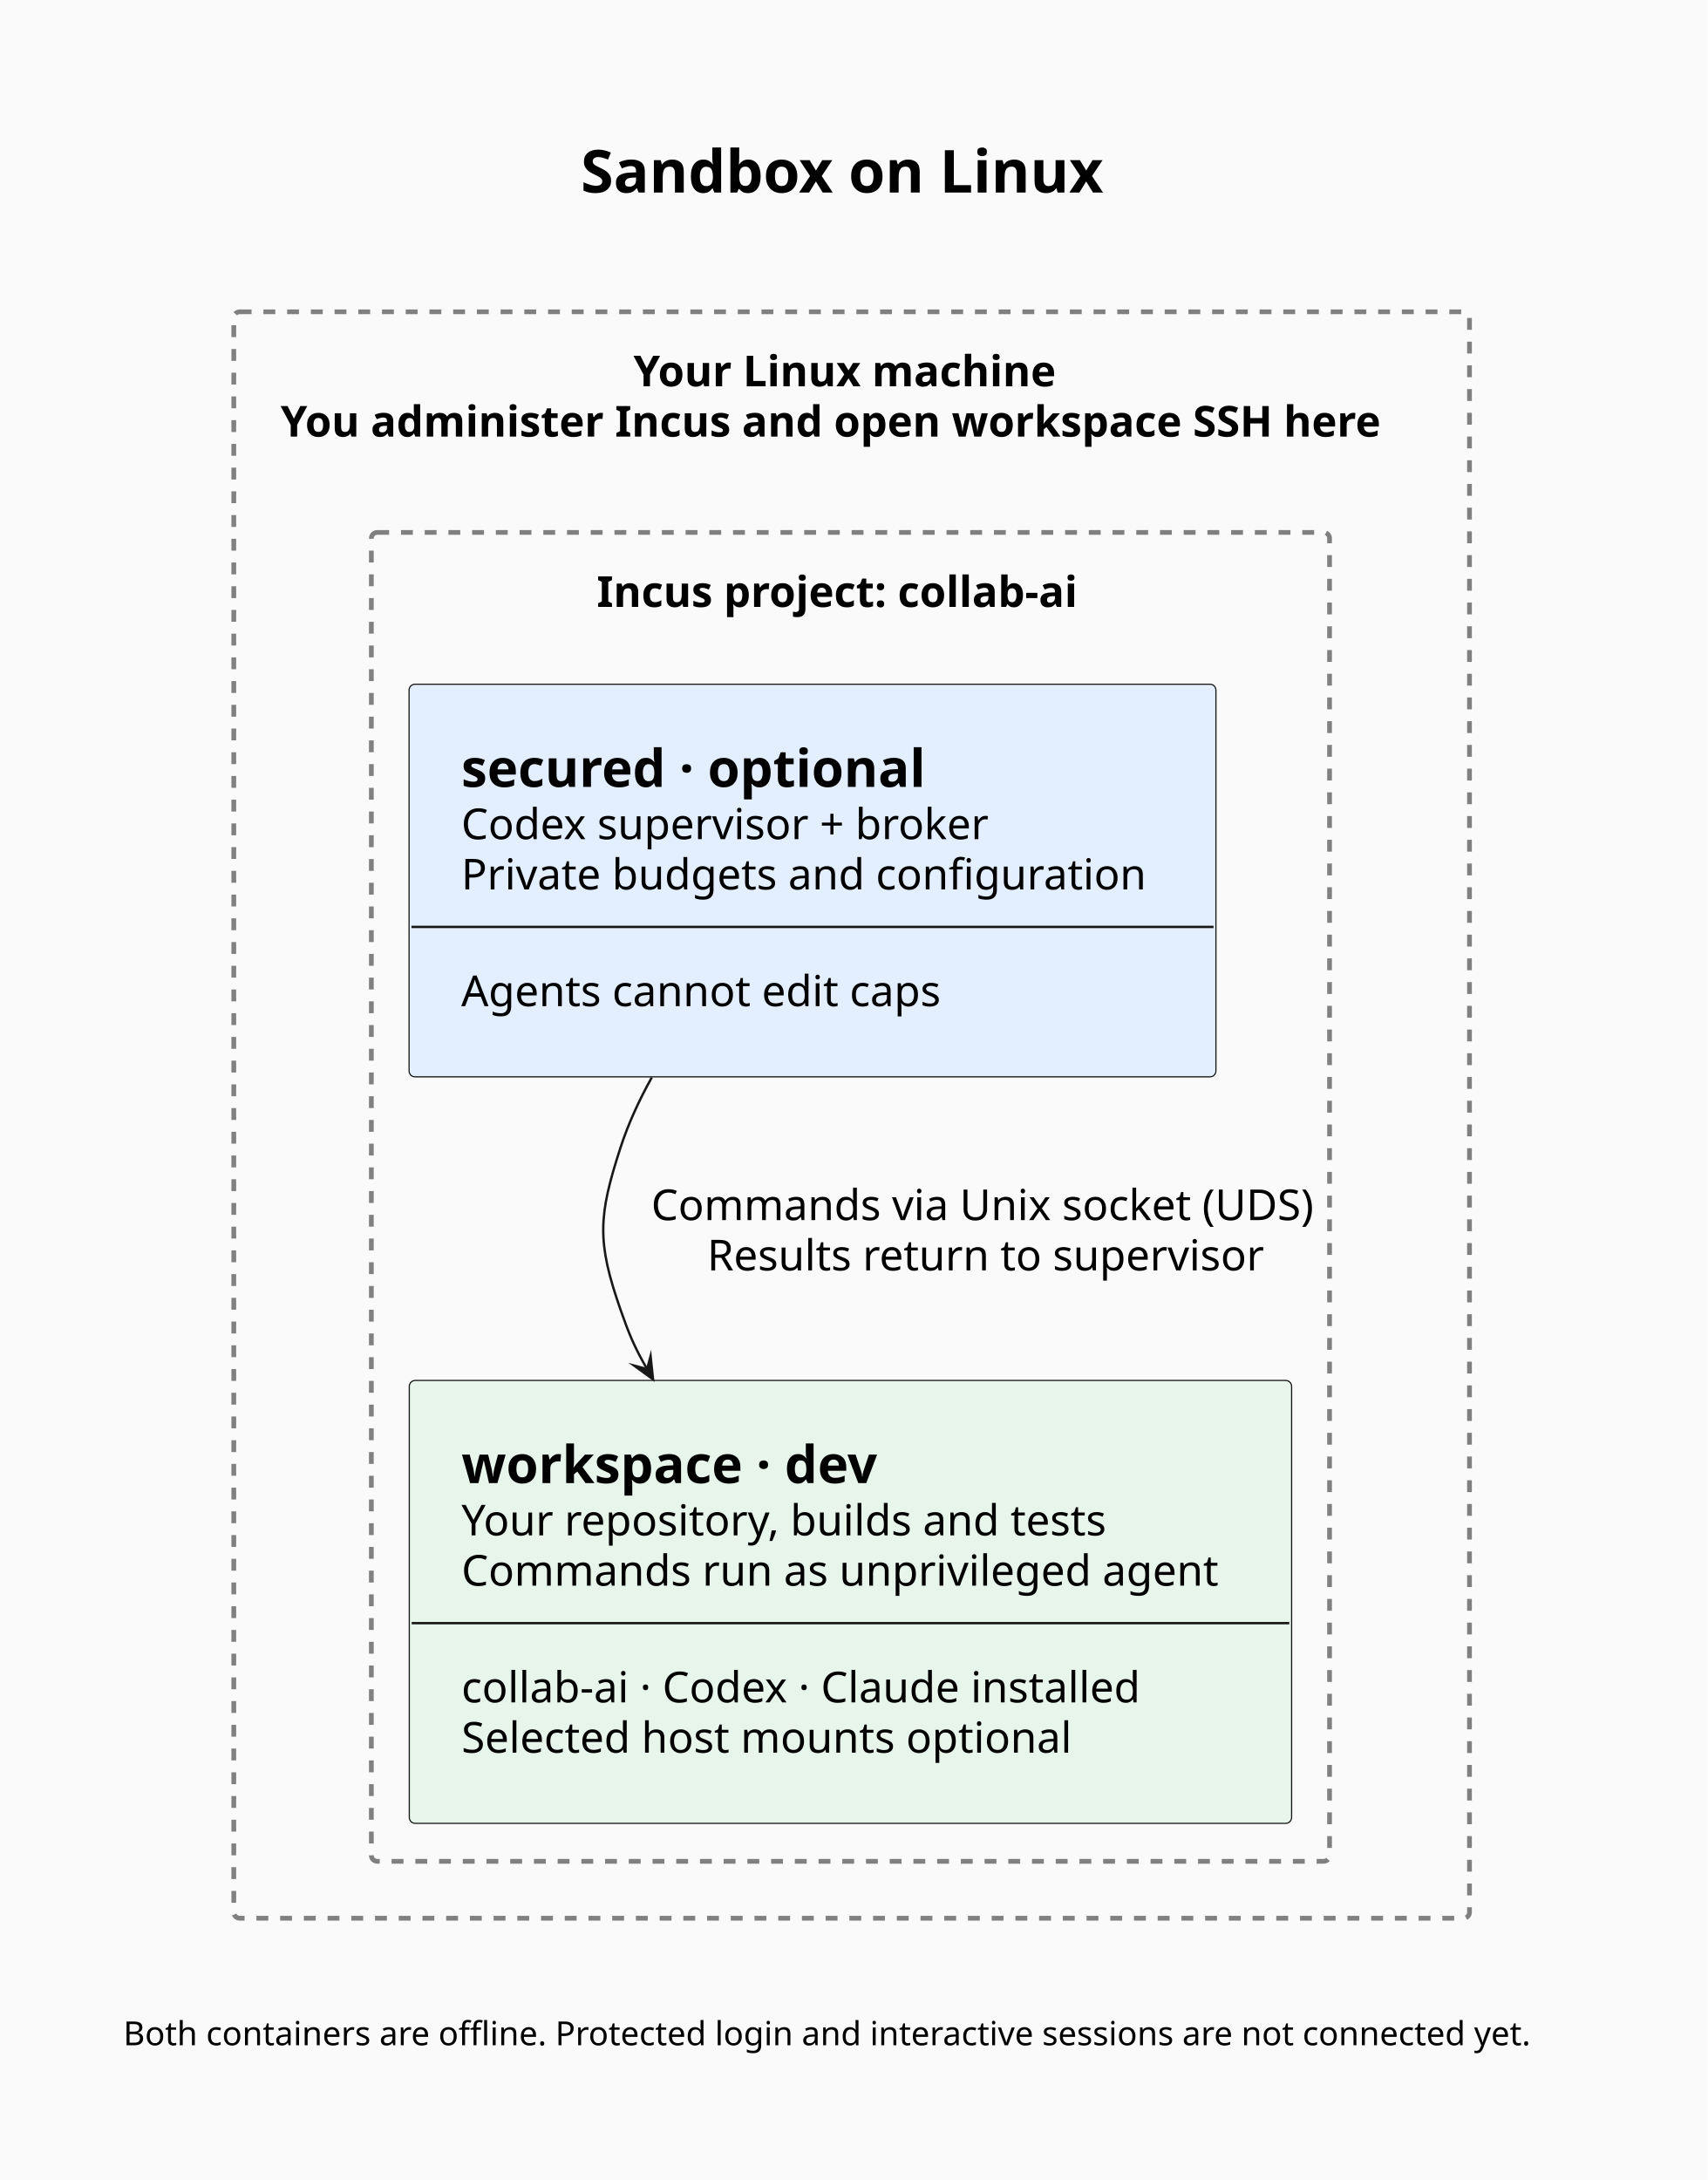
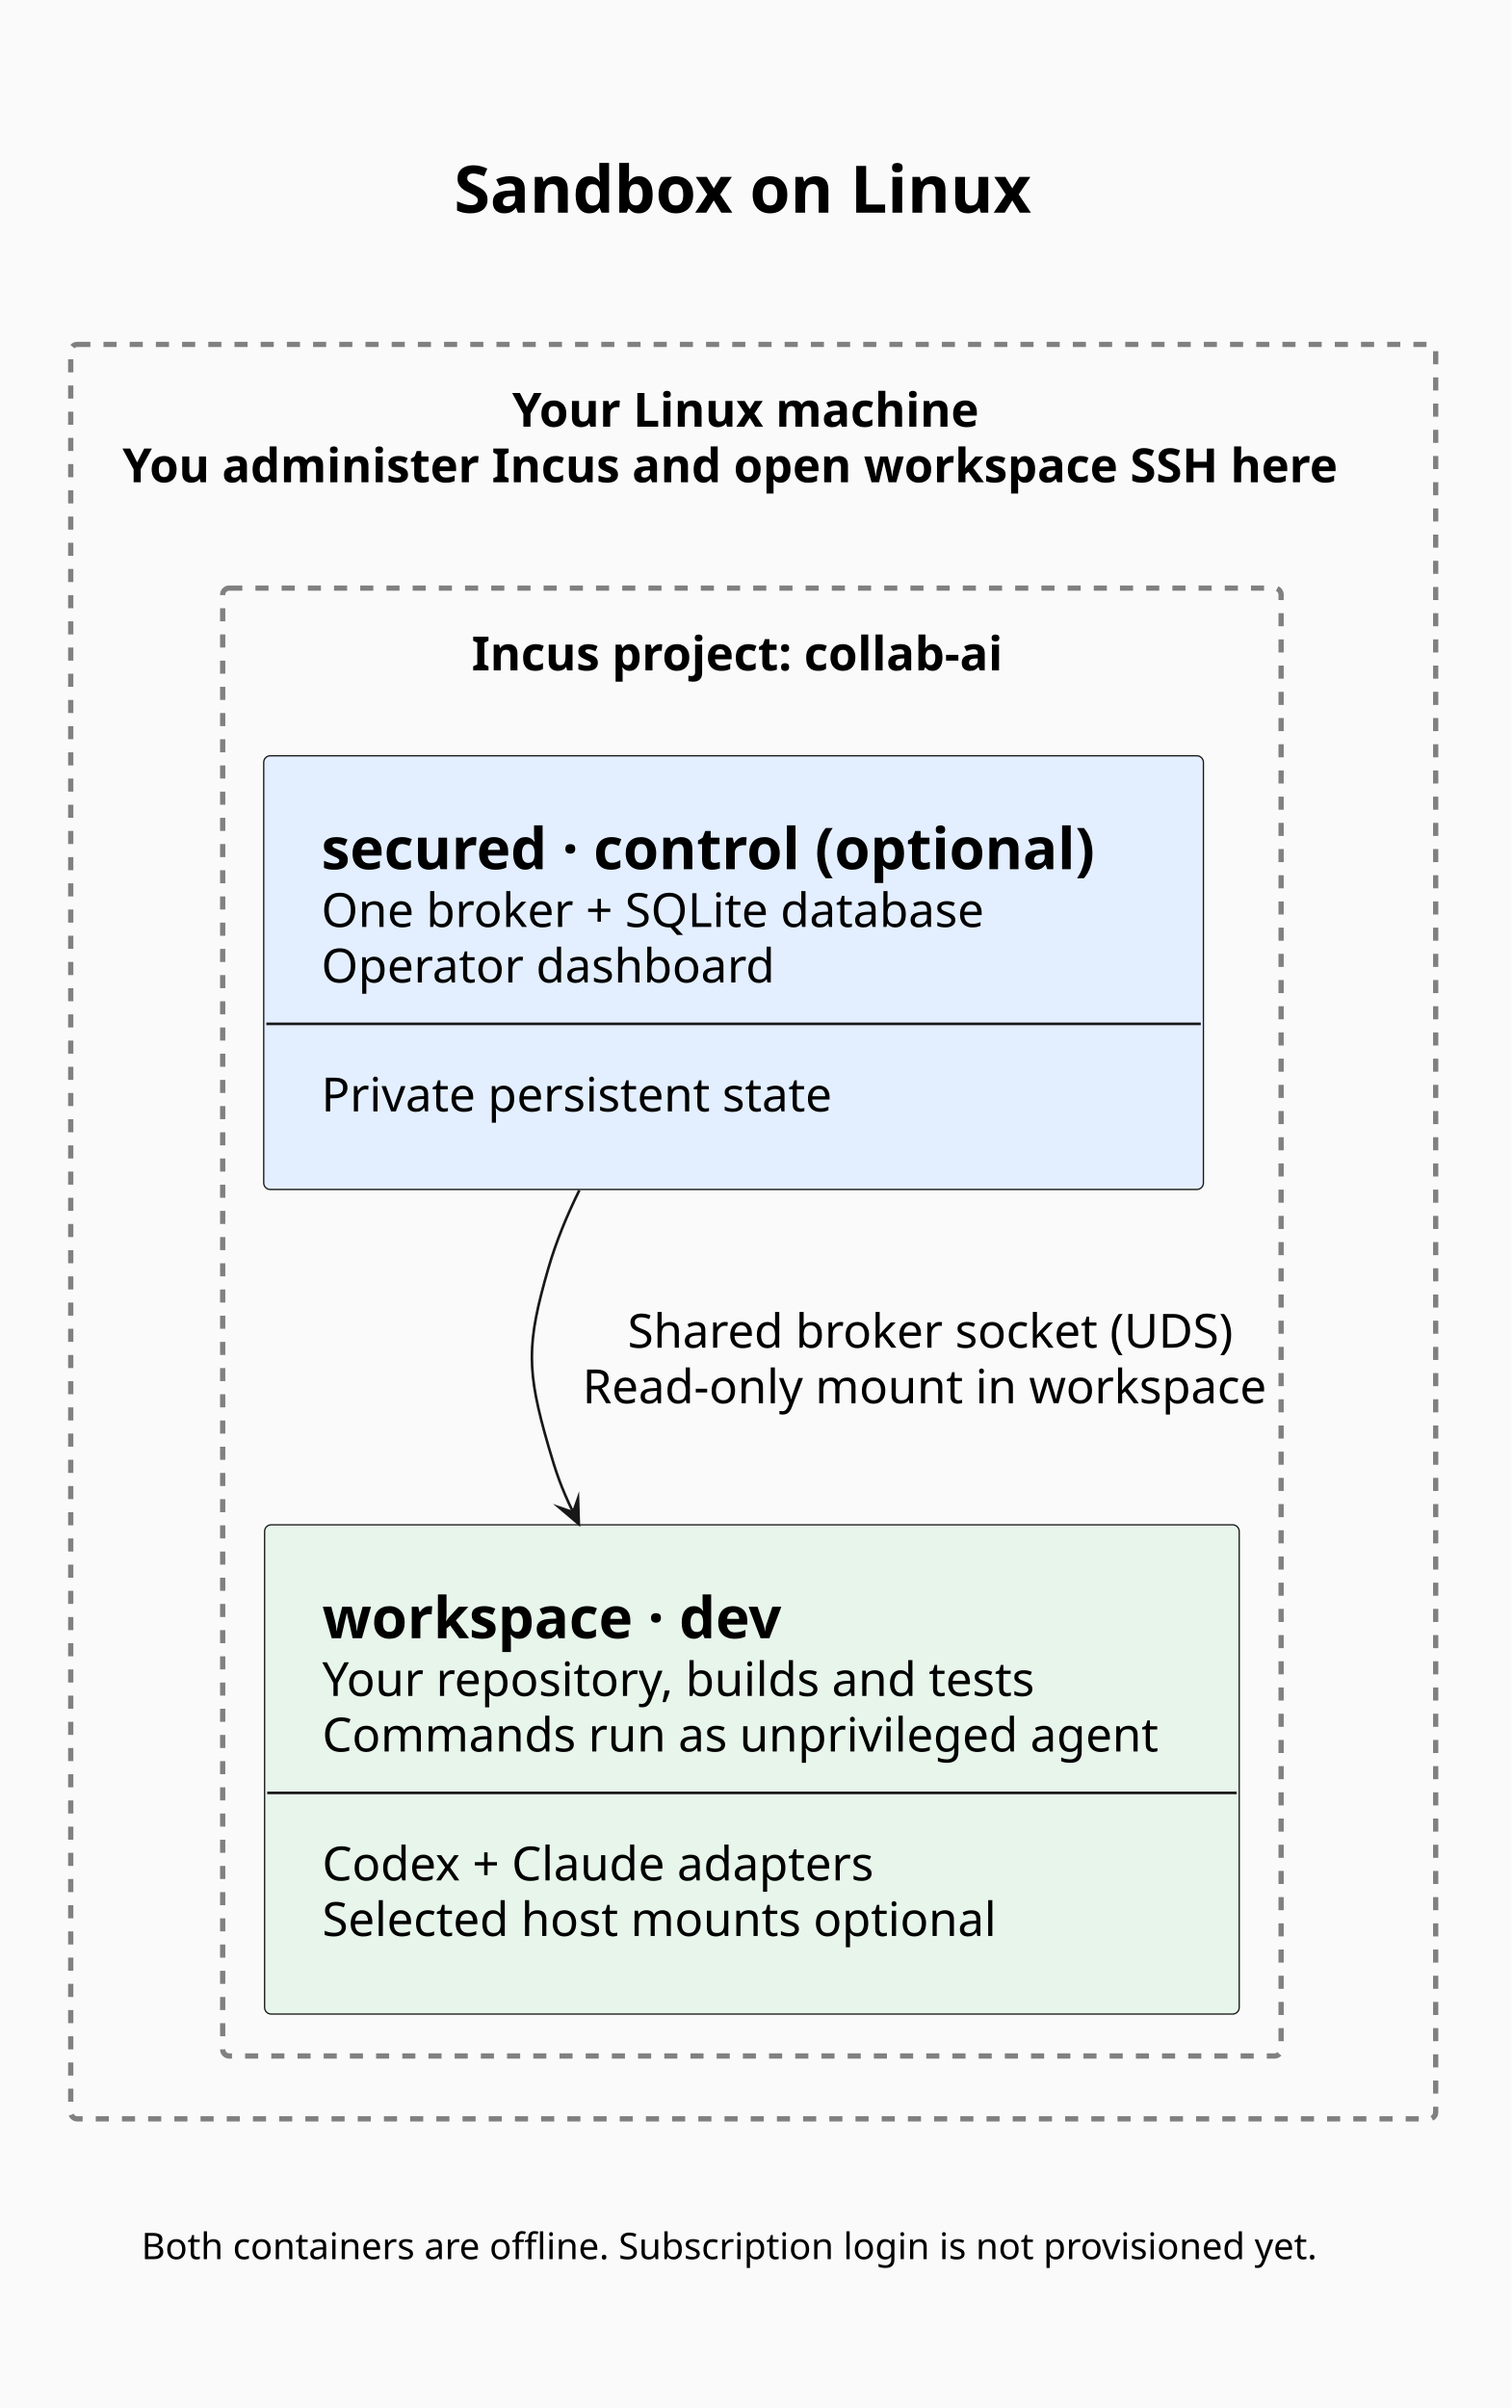
- <svg xmlns="http://www.w3.org/2000/svg" version="1.1" data-diagram-type="CLASS" style="width:720px;height:919px;background:#FAFAFA;" width="720px" height="919px" viewBox="0 0 720 919" zoomAndPan="magnify" preserveAspectRatio="none" contentStyleType="text/css">
+ <svg xmlns="http://www.w3.org/2000/svg" version="1.1" data-diagram-type="CLASS" style="width:577px;height:919px;background:#FAFAFA;" width="577px" height="919px" viewBox="0 0 577 919" zoomAndPan="magnify" preserveAspectRatio="none" contentStyleType="text/css">
  <defs />
  <g font-family="sans-serif" lengthAdjust="spacing">
-     <rect x="0" y="0" width="720" height="919" fill="#FAFAFA" style="stroke:none;" />
+     <rect x="0" y="0" width="577" height="919" fill="#FAFAFA" style="stroke:none;" />
    <g class="title" data-source-line="4">
-       <text x="244.864" y="81.17" fill="#000" font-size="25" textLength="228.406" font-weight="700">Sandbox on Linux</text>
+       <text x="173.297" y="81.17" fill="#000" font-size="25" textLength="228.406" font-weight="700">Sandbox on Linux</text>
    </g>
    <g class="cluster" data-qualified-name="Host" id="ent0001" data-source-line="36">
-       <rect x="98.567" y="131.443" width="521" height="677.21" fill="none" style="stroke:#808080;stroke-width:2;stroke-dasharray:5,5;" rx="2.5" ry="2.5" />
-       <text x="267.076" y="162.846" fill="#000" font-size="18" textLength="183.981" font-weight="700">Your Linux machine</text>
-       <text x="118.313" y="184.045" fill="#000" font-size="18" textLength="481.509" font-weight="700">You administer Incus and open workspace SSH here</text>
+       <rect x="27" y="131.443" width="521" height="677.21" fill="none" style="stroke:#808080;stroke-width:2;stroke-dasharray:5,5;" rx="2.5" ry="2.5" />
+       <text x="195.509" y="162.846" fill="#000" font-size="18" textLength="183.981" font-weight="700">Your Linux machine</text>
+       <text x="46.746" y="184.045" fill="#000" font-size="18" textLength="481.509" font-weight="700">You administer Incus and open workspace SSH here</text>
    </g>
    <g class="cluster" data-qualified-name="Host.Project" id="ent0002" data-source-line="37">
-       <rect x="156.567" y="224.443" width="404" height="560.21" fill="none" style="stroke:#808080;stroke-width:2;stroke-dasharray:5,5;" rx="2.5" ry="2.5" />
-       <text x="251.604" y="255.846" fill="#000" font-size="18" textLength="213.926" font-weight="700">Incus project: collab-ai</text>
+       <rect x="85" y="224.443" width="404" height="560.21" fill="none" style="stroke:#808080;stroke-width:2;stroke-dasharray:5,5;" rx="2.5" ry="2.5" />
+       <text x="180.037" y="255.846" fill="#000" font-size="18" textLength="213.926" font-weight="700">Incus project: collab-ai</text>
    </g>
    <g class="entity" data-qualified-name="Host.Project.Secured" id="ent0003" data-source-line="38">
-       <rect x="172.477" y="288.443" width="340.183" height="165.508" fill="#E3EFFF" style="stroke:#181818;stroke-width:0.5;" rx="2.5" ry="2.5" />
-       <text x="194.477" y="331.713" fill="#000" font-size="22" textLength="210.794" font-weight="700">secured · optional</text>
-       <text x="194.477" y="353.756" fill="#000" font-size="18" textLength="236.153">Codex supervisor + broker</text>
-       <text x="194.477" y="374.955" fill="#000" font-size="18" textLength="296.183">Private budgets and configuration</text>
-       <line x1="173.477" y1="390.752" x2="511.66" y2="390.752" style="stroke:#181818;stroke-width:1;" />
-       <text x="194.477" y="424.154" fill="#000" font-size="18" textLength="210.085">Agents cannot edit caps</text>
+       <rect x="100.66" y="288.443" width="358.682" height="165.508" fill="#E3EFFF" style="stroke:#181818;stroke-width:0.5;" rx="2.5" ry="2.5" />
+       <text x="122.66" y="331.713" fill="#000" font-size="22" textLength="314.682" font-weight="700">secured · control (optional)</text>
+       <text x="122.66" y="353.756" fill="#000" font-size="18" textLength="263.593">One broker + SQLite database</text>
+       <text x="122.66" y="374.955" fill="#000" font-size="18" textLength="176.133">Operator dashboard</text>
+       <line x1="101.66" y1="390.752" x2="458.342" y2="390.752" style="stroke:#181818;stroke-width:1;" />
+       <text x="122.66" y="424.154" fill="#000" font-size="18" textLength="199.477">Private persistent state</text>
    </g>
    <g class="entity" data-qualified-name="Host.Project.Workspace" id="ent0004" data-source-line="45">
-       <rect x="172.567" y="581.943" width="372.008" height="186.707" fill="#E7F5EB" style="stroke:#181818;stroke-width:0.5;" rx="2.5" ry="2.5" />
-       <text x="194.567" y="625.213" fill="#000" font-size="22" textLength="190.577" font-weight="700">workspace · dev</text>
-       <text x="194.567" y="647.256" fill="#000" font-size="18" textLength="285.697">Your repository, builds and tests</text>
-       <text x="194.567" y="668.455" fill="#000" font-size="18" textLength="328.008">Commands run as unprivileged agent</text>
-       <line x1="173.567" y1="684.252" x2="543.575" y2="684.252" style="stroke:#181818;stroke-width:1;" />
-       <text x="194.567" y="717.654" fill="#000" font-size="18" textLength="307.397">collab-ai · Codex · Claude installed</text>
-       <text x="194.567" y="738.854" fill="#000" font-size="18" textLength="265.289">Selected host mounts optional</text>
+       <rect x="101" y="581.943" width="372.008" height="186.707" fill="#E7F5EB" style="stroke:#181818;stroke-width:0.5;" rx="2.5" ry="2.5" />
+       <text x="123" y="625.213" fill="#000" font-size="22" textLength="190.577" font-weight="700">workspace · dev</text>
+       <text x="123" y="647.256" fill="#000" font-size="18" textLength="285.697">Your repository, builds and tests</text>
+       <text x="123" y="668.455" fill="#000" font-size="18" textLength="328.008">Commands run as unprivileged agent</text>
+       <line x1="102" y1="684.252" x2="472.008" y2="684.252" style="stroke:#181818;stroke-width:1;" />
+       <text x="123" y="717.654" fill="#000" font-size="18" textLength="223.269">Codex + Claude adapters</text>
+       <text x="123" y="738.854" fill="#000" font-size="18" textLength="265.289">Selected host mounts optional</text>
    </g>
    <g class="link" data-entity-1="ent0003" data-entity-2="ent0004" id="lnk5" data-source-line="54" data-link-type="dependency">
-       <path d="M274.797,454.223 C269.447,463.813 264.857,473.803 261.567,483.943 C252.247,512.693 251.627,523.403 261.567,551.943 C265.087,562.053 267.336,567.634 272.836,577.154" style="stroke:#181818;stroke-width:1;" fill="none" id="Secured-to-Workspace" codeLine="54" />
-       <polygon points="275.337,581.483,274.298,571.689,272.836,577.154,267.371,575.691,275.337,581.483" fill="#181818" style="stroke:#181818;stroke-width:1;stroke-linejoin:miter;stroke-miterlimit:10;" />
-       <text x="274.567" y="514.346" fill="#000" font-size="18" textLength="289.951">Commands via Unix socket (UDS)</text>
-       <text x="298.161" y="535.545" fill="#000" font-size="18" textLength="242.763">Results return to supervisor</text>
+       <path d="M221.14,454.263 C216.35,463.913 212.25,473.913 209.34,483.943 C200.93,512.973 200.91,522.923 209.34,551.943 C212.25,561.973 214.087,567.46 218.767,577.16" style="stroke:#181818;stroke-width:1;" fill="none" id="Secured-to-Workspace" codeLine="54" />
+       <polygon points="220.94,581.663,220.632,571.819,218.767,577.16,213.427,575.296,220.94,581.663" fill="#181818" style="stroke:#181818;stroke-width:1;stroke-linejoin:miter;stroke-miterlimit:10;" />
+       <text x="239.571" y="514.346" fill="#000" font-size="18" textLength="238.368">Shared broker socket (UDS)</text>
+       <text x="222.34" y="535.545" fill="#000" font-size="18" textLength="272.83">Read-only mount in workspace</text>
    </g>
    <g class="caption" data-source-line="57">
-       <text x="52" y="862.189" fill="#000" font-size="14" textLength="614.134">Both containers are offline. Protected login and interactive sessions are not connected yet.</text>
+       <text x="53.971" y="862.189" fill="#000" font-size="14" textLength="467.059">Both containers are offline. Subscription login is not provisioned yet.</text>
    </g>
  </g>
</svg>
